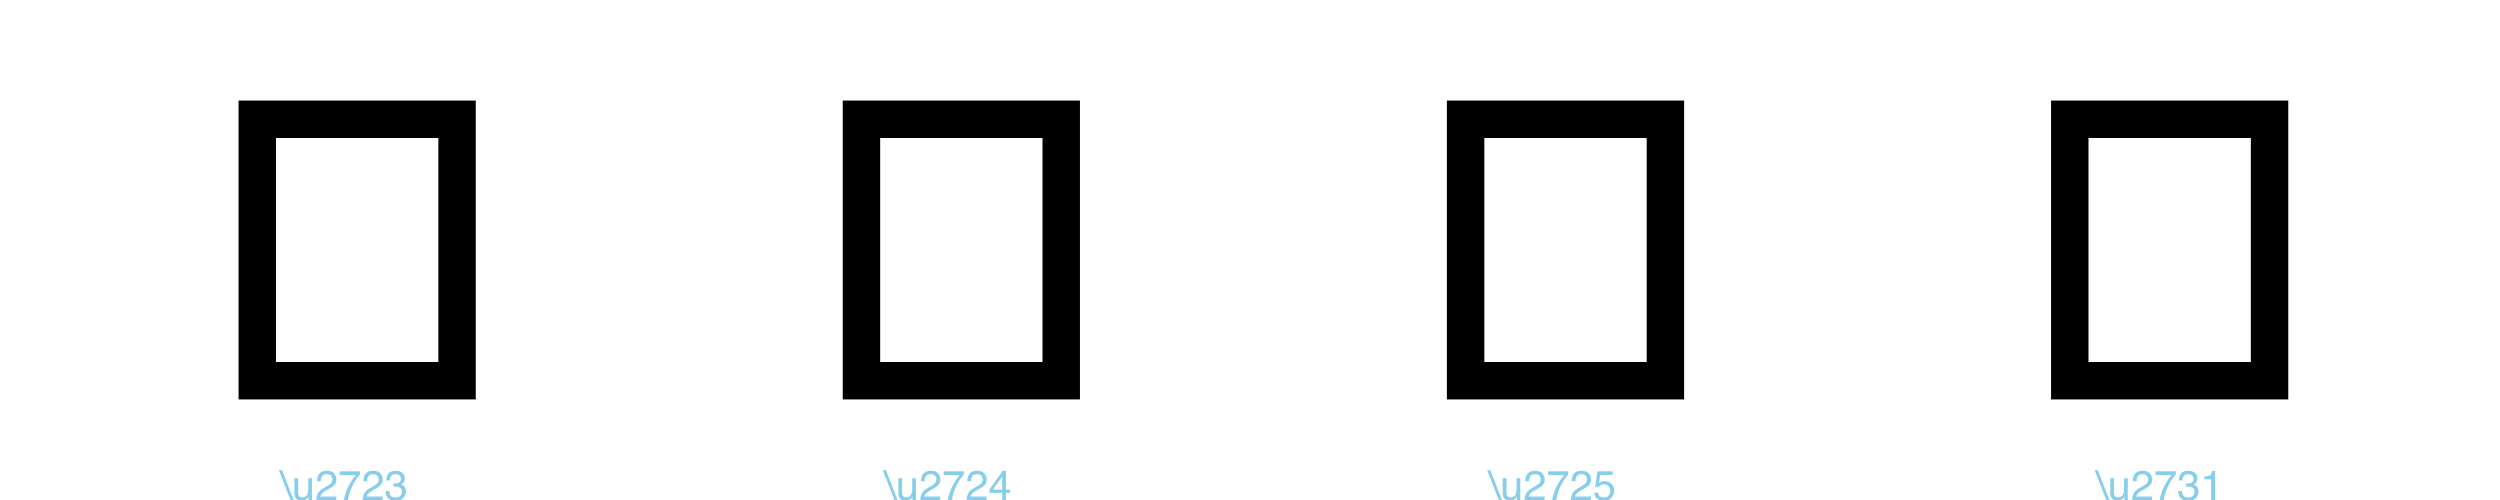
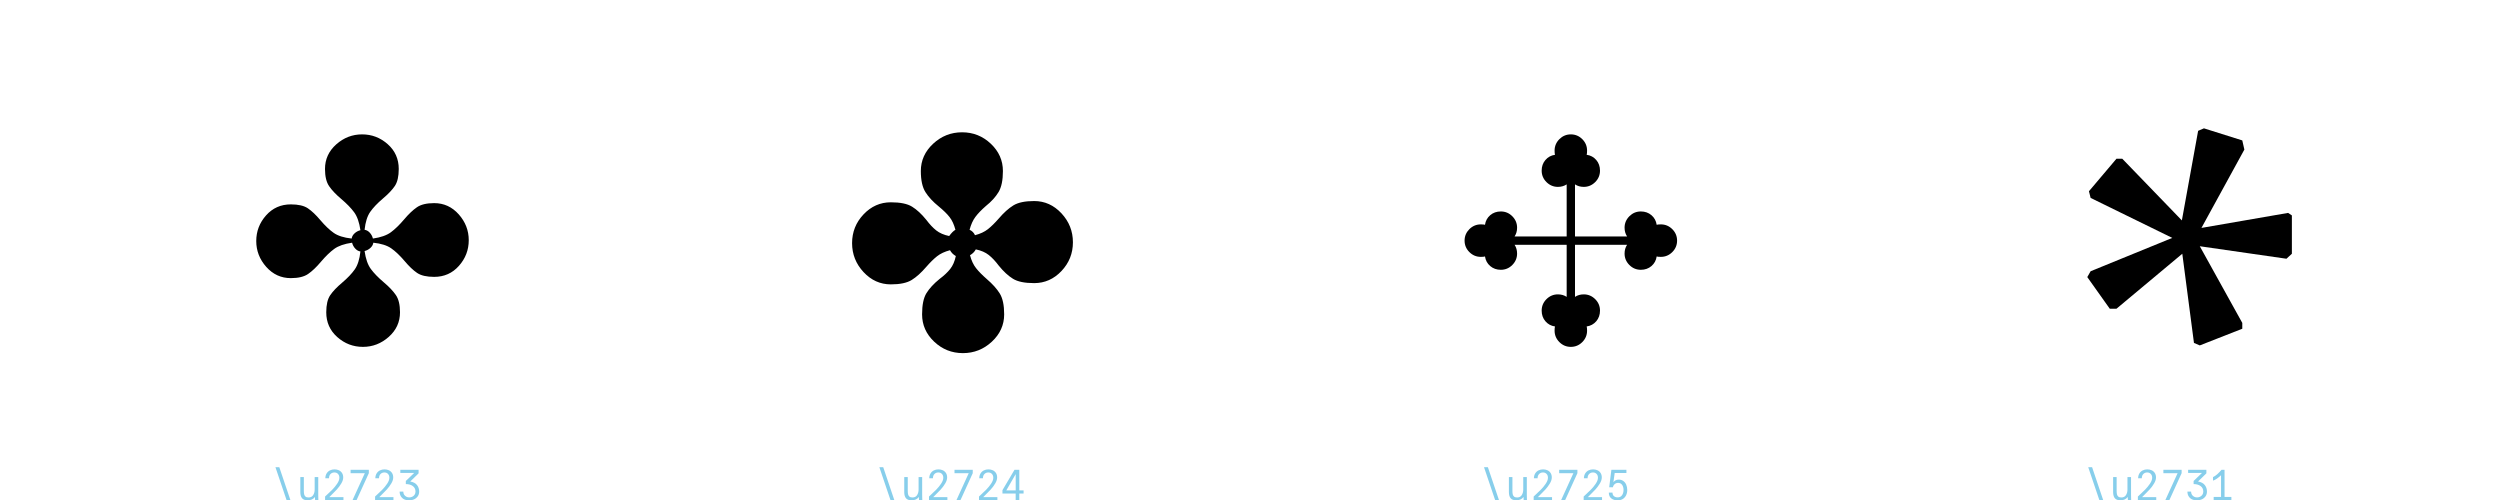
<svg xmlns="http://www.w3.org/2000/svg" xmlns:xlink="http://www.w3.org/1999/xlink" width="600pt" height="120pt" viewBox="0 0 600 120" version="1.1">
  <defs>
    <g>
      <symbol overflow="visible" id="glyph0-0">
-         <path style="stroke:none;" d="M 3.223 0 L 3.223 -71.727 L 60.156 -71.727 L 60.156 0 Z M 51.172 -8.984 L 51.172 -62.742 L 12.207 -62.742 L 12.207 -8.984 Z M 51.172 -8.984 " />
+         <path style="stroke:none;" d="M 3.602 17 L 3.602 -72.5 L 56.398 -72.5 L 56.398 17 Z M 8.801 11.801 L 51.199 11.801 L 51.199 -67.301 L 8.801 -67.301 Z M 16.301 -45 C 16.234 -50.066 17.602 -53.367 20.398 -54.898 C 23.199 -56.434 26.168 -57.199 29.301 -57.199 C 33.566 -57.199 36.867 -56.215 39.199 -54.25 C 41.531 -52.285 42.699 -49.465 42.699 -45.801 C 42.699 -43.535 42.117 -41.516 40.949 -39.75 C 39.781 -37.984 38.102 -35.965 35.898 -33.699 L 34.199 -31.898 C 33.199 -31.098 32.535 -30.434 32.199 -29.898 C 31.867 -29.367 31.699 -28.602 31.699 -27.602 L 31.699 -25 L 26 -25 L 26 -27.602 C 26 -28.801 26.035 -29.699 26.102 -30.301 C 26.168 -30.898 26.434 -31.535 26.898 -32.199 C 27.367 -33 28.016 -33.816 28.852 -34.648 C 29.684 -35.484 30.5 -36.266 31.301 -37 C 33.102 -38.602 34.418 -40 35.25 -41.199 C 36.082 -42.398 36.5 -43.832 36.5 -45.5 C 36.5 -47.5 35.832 -49.035 34.5 -50.102 C 33.168 -51.168 31.234 -51.699 28.699 -51.699 C 26.965 -51.699 25.418 -51.168 24.051 -50.102 C 22.684 -49.035 22.035 -47.332 22.102 -45 Z M 34.699 -16.301 C 34.699 -14.898 34.184 -13.699 33.148 -12.699 C 32.117 -11.699 30.898 -11.199 29.5 -11.199 C 28.102 -11.199 26.898 -11.699 25.898 -12.699 C 24.898 -13.699 24.398 -14.898 24.398 -16.301 C 24.398 -17.168 24.602 -17.934 25 -18.602 C 25.199 -19.469 25.566 -20.102 26.102 -20.5 C 26.633 -20.898 27.367 -21.168 28.301 -21.301 C 28.566 -21.367 28.965 -21.398 29.5 -21.398 C 30.898 -21.398 32.117 -20.898 33.148 -19.898 C 34.184 -18.898 34.699 -17.699 34.699 -16.301 Z M 23.199 -10.199 C 24.602 -10.199 25.801 -9.699 26.801 -8.699 C 27.801 -7.699 28.301 -6.5 28.301 -5.102 C 28.301 -3.633 27.801 -2.398 26.801 -1.398 C 25.801 -0.398 24.602 0.102 23.199 0.102 C 21.801 0.102 20.602 -0.398 19.602 -1.398 C 18.602 -2.398 18.102 -3.633 18.102 -5.102 C 18.102 -6.5 18.602 -7.699 19.602 -8.699 C 20.602 -9.699 21.801 -10.199 23.199 -10.199 Z M 35.801 -10.199 C 37.199 -10.199 38.418 -9.699 39.449 -8.699 C 40.484 -7.699 41 -6.5 41 -5.102 C 41 -3.633 40.484 -2.398 39.449 -1.398 C 38.418 -0.398 37.199 0.102 35.801 0.102 C 34.398 0.102 33.199 -0.398 32.199 -1.398 C 31.199 -2.398 30.699 -3.633 30.699 -5.102 C 30.699 -6.5 31.199 -7.699 32.199 -8.699 C 33.199 -9.699 34.398 -10.199 35.801 -10.199 Z M 35.801 -10.199 " />
      </symbol>
      <symbol overflow="visible" id="glyph0-1">
-         <path style="stroke:none;" d="M 3.223 0 L 3.223 -71.727 L 60.156 -71.727 L 60.156 0 Z M 51.172 -8.984 L 51.172 -62.742 L 12.207 -62.742 L 12.207 -8.984 Z M 51.172 -8.984 " />
+         <path style="stroke:none;" d="M 47.199 -39 C 49.531 -39 51.5 -38.102 53.102 -36.301 C 54.699 -34.5 55.5 -32.434 55.5 -30.102 C 55.5 -27.766 54.715 -25.715 53.148 -23.949 C 51.582 -22.184 49.602 -21.301 47.199 -21.301 C 45.398 -21.301 44.035 -21.617 43.102 -22.25 C 42.168 -22.883 41.168 -23.832 40.102 -25.102 C 38.969 -26.434 37.898 -27.449 36.898 -28.148 C 35.898 -28.848 34.465 -29.301 32.602 -29.5 C 32.535 -29.035 32.301 -28.617 31.898 -28.25 C 31.5 -27.883 31.035 -27.633 30.5 -27.5 C 30.766 -25.633 31.266 -24.199 32 -23.199 C 32.734 -22.199 33.766 -21.133 35.102 -20 C 36.367 -18.934 37.332 -17.918 38 -16.949 C 38.668 -15.984 39 -14.602 39 -12.801 C 39 -10.469 38.102 -8.5 36.301 -6.898 C 34.5 -5.301 32.434 -4.5 30.102 -4.5 C 27.766 -4.5 25.715 -5.285 23.949 -6.852 C 22.184 -8.418 21.301 -10.398 21.301 -12.801 C 21.301 -14.602 21.617 -15.965 22.25 -16.898 C 22.883 -17.832 23.832 -18.832 25.102 -19.898 C 26.434 -21.031 27.449 -22.102 28.148 -23.102 C 28.848 -24.102 29.301 -25.535 29.5 -27.398 C 29.035 -27.465 28.617 -27.699 28.25 -28.102 C 27.883 -28.5 27.633 -28.965 27.5 -29.5 C 25.633 -29.234 24.199 -28.734 23.199 -28 C 22.199 -27.266 21.133 -26.234 20 -24.898 C 18.934 -23.633 17.918 -22.668 16.949 -22 C 15.984 -21.332 14.602 -21 12.801 -21 C 10.469 -21 8.5 -21.898 6.898 -23.699 C 5.301 -25.5 4.5 -27.566 4.5 -29.898 C 4.5 -32.234 5.285 -34.285 6.852 -36.051 C 8.418 -37.816 10.398 -38.699 12.801 -38.699 C 14.602 -38.699 15.965 -38.383 16.898 -37.75 C 17.832 -37.117 18.832 -36.168 19.898 -34.898 C 21.031 -33.566 22.102 -32.551 23.102 -31.852 C 24.102 -31.152 25.535 -30.699 27.398 -30.5 C 27.465 -30.965 27.699 -31.383 28.102 -31.75 C 28.5 -32.117 28.965 -32.367 29.5 -32.5 C 29.234 -34.367 28.734 -35.801 28 -36.801 C 27.266 -37.801 26.234 -38.867 24.898 -40 C 23.633 -41.066 22.668 -42.082 22 -43.051 C 21.332 -44.016 21 -45.398 21 -47.199 C 21 -49.531 21.898 -51.5 23.699 -53.102 C 25.5 -54.699 27.566 -55.5 29.898 -55.5 C 32.234 -55.5 34.285 -54.715 36.051 -53.148 C 37.816 -51.582 38.699 -49.602 38.699 -47.199 C 38.699 -45.398 38.383 -44.035 37.75 -43.102 C 37.117 -42.168 36.168 -41.168 34.898 -40.102 C 33.566 -38.969 32.551 -37.898 31.852 -36.898 C 31.152 -35.898 30.699 -34.465 30.5 -32.602 C 30.965 -32.535 31.383 -32.301 31.75 -31.898 C 32.117 -31.5 32.367 -31.035 32.5 -30.5 C 34.367 -30.766 35.801 -31.266 36.801 -32 C 37.801 -32.734 38.867 -33.766 40 -35.102 C 41.066 -36.367 42.082 -37.332 43.051 -38 C 44.016 -38.668 45.398 -39 47.199 -39 Z M 47.199 -39 " />
+       </symbol>
+       <symbol overflow="visible" id="glyph0-2">
+         <path style="stroke:none;" d="M 47.199 -40 C 49.734 -40 51.918 -39.016 53.75 -37.051 C 55.582 -35.082 56.5 -32.766 56.5 -30.102 C 56.5 -27.434 55.582 -25.133 53.75 -23.199 C 51.918 -21.266 49.734 -20.301 47.199 -20.301 C 44.934 -20.301 43.234 -20.648 42.102 -21.352 C 40.969 -22.051 39.832 -23.102 38.699 -24.5 C 37.898 -25.566 37.102 -26.418 36.301 -27.051 C 35.5 -27.684 34.465 -28.133 33.199 -28.398 C 32.867 -27.801 32.398 -27.332 31.801 -27 C 32.133 -25.734 32.617 -24.699 33.25 -23.898 C 33.883 -23.098 34.734 -22.234 35.801 -21.301 C 37.199 -20.102 38.25 -18.934 38.949 -17.801 C 39.648 -16.668 40 -15 40 -12.801 C 40 -10.266 39.016 -8.082 37.051 -6.25 C 35.082 -4.418 32.766 -3.5 30.102 -3.5 C 27.434 -3.5 25.133 -4.418 23.199 -6.25 C 21.266 -8.082 20.301 -10.266 20.301 -12.801 C 20.301 -15.066 20.648 -16.766 21.352 -17.898 C 22.051 -19.031 23.102 -20.168 24.5 -21.301 C 25.566 -22.102 26.418 -22.898 27.051 -23.699 C 27.684 -24.5 28.133 -25.535 28.398 -26.801 C 27.801 -27.133 27.332 -27.602 27 -28.199 C 25.734 -27.867 24.699 -27.383 23.898 -26.75 C 23.098 -26.117 22.234 -25.266 21.301 -24.199 C 20.102 -22.801 18.934 -21.75 17.801 -21.051 C 16.668 -20.352 15 -20 12.801 -20 C 10.266 -20 8.082 -20.984 6.25 -22.949 C 4.418 -24.918 3.5 -27.234 3.5 -29.898 C 3.5 -32.566 4.418 -34.867 6.25 -36.801 C 8.082 -38.734 10.266 -39.699 12.801 -39.699 C 15.066 -39.699 16.766 -39.352 17.898 -38.648 C 19.031 -37.949 20.168 -36.898 21.301 -35.5 C 22.102 -34.434 22.898 -33.582 23.699 -32.949 C 24.5 -32.316 25.535 -31.867 26.801 -31.602 C 27.332 -32.332 27.832 -32.832 28.301 -33.102 C 27.969 -34.367 27.5 -35.383 26.898 -36.148 C 26.301 -36.918 25.434 -37.766 24.301 -38.699 C 22.898 -39.832 21.832 -40.984 21.102 -42.148 C 20.367 -43.316 20 -45 20 -47.199 C 20 -49.734 20.984 -51.918 22.949 -53.75 C 24.918 -55.582 27.234 -56.5 29.898 -56.5 C 32.566 -56.5 34.867 -55.582 36.801 -53.75 C 38.734 -51.918 39.699 -49.734 39.699 -47.199 C 39.699 -45 39.352 -43.316 38.648 -42.148 C 37.949 -40.984 36.934 -39.867 35.602 -38.801 C 34.535 -37.867 33.699 -37 33.102 -36.199 C 32.5 -35.398 32.035 -34.367 31.699 -33.102 C 32.301 -32.832 32.734 -32.398 33 -31.801 C 34.266 -32.133 35.301 -32.617 36.102 -33.25 C 36.902 -33.883 37.766 -34.734 38.699 -35.801 C 39.898 -37.199 41.066 -38.25 42.199 -38.949 C 43.332 -39.648 45 -40 47.199 -40 Z M 47.199 -40 " />
+       </symbol>
+       <symbol overflow="visible" id="glyph0-3">
+         <path style="stroke:none;" d="M 51.602 -33.898 C 52.668 -33.898 53.582 -33.516 54.352 -32.75 C 55.117 -31.984 55.5 -31.066 55.5 -30 C 55.5 -28.934 55.117 -28.016 54.352 -27.25 C 53.582 -26.484 52.668 -26.102 51.602 -26.102 C 51.133 -26.102 50.801 -26.133 50.602 -26.199 C 50.469 -25.266 50.051 -24.5 49.352 -23.898 C 48.652 -23.301 47.801 -23 46.801 -23 C 45.734 -23 44.816 -23.383 44.051 -24.148 C 43.285 -24.918 42.898 -25.832 42.898 -26.898 C 42.898 -27.699 43.102 -28.398 43.5 -29 L 31 -29 L 31 -16.5 C 31.602 -16.898 32.301 -17.102 33.102 -17.102 C 34.168 -17.102 35.082 -16.715 35.852 -15.949 C 36.617 -15.184 37 -14.266 37 -13.199 C 37 -12.199 36.699 -11.352 36.102 -10.648 C 35.5 -9.949 34.734 -9.535 33.801 -9.398 C 33.867 -9.199 33.898 -8.867 33.898 -8.398 C 33.898 -7.332 33.516 -6.418 32.75 -5.648 C 31.984 -4.883 31.066 -4.5 30 -4.5 C 28.934 -4.5 28.016 -4.883 27.25 -5.648 C 26.484 -6.418 26.102 -7.332 26.102 -8.398 C 26.102 -8.867 26.133 -9.199 26.199 -9.398 C 25.266 -9.531 24.5 -9.949 23.898 -10.648 C 23.301 -11.348 23 -12.199 23 -13.199 C 23 -14.266 23.383 -15.184 24.148 -15.949 C 24.918 -16.715 25.832 -17.102 26.898 -17.102 C 27.699 -17.102 28.398 -16.898 29 -16.5 L 29 -29 L 16.5 -29 C 16.898 -28.398 17.102 -27.699 17.102 -26.898 C 17.102 -25.832 16.715 -24.918 15.949 -24.148 C 15.184 -23.383 14.266 -23 13.199 -23 C 12.199 -23 11.352 -23.301 10.648 -23.898 C 9.949 -24.5 9.535 -25.266 9.398 -26.199 C 9.199 -26.133 8.867 -26.102 8.398 -26.102 C 7.332 -26.102 6.418 -26.484 5.648 -27.25 C 4.883 -28.016 4.5 -28.934 4.5 -30 C 4.5 -31.066 4.883 -31.984 5.648 -32.75 C 6.418 -33.516 7.332 -33.898 8.398 -33.898 C 8.867 -33.898 9.199 -33.867 9.398 -33.801 C 9.531 -34.734 9.949 -35.5 10.648 -36.102 C 11.348 -36.699 12.199 -37 13.199 -37 C 14.266 -37 15.184 -36.617 15.949 -35.852 C 16.715 -35.082 17.102 -34.168 17.102 -33.102 C 17.102 -32.301 16.898 -31.602 16.5 -31 L 29 -31 L 29 -43.5 C 28.398 -43.102 27.699 -42.898 26.898 -42.898 C 25.832 -42.898 24.918 -43.285 24.148 -44.051 C 23.383 -44.816 23 -45.734 23 -46.801 C 23 -47.801 23.301 -48.648 23.898 -49.352 C 24.5 -50.051 25.266 -50.465 26.199 -50.602 C 26.133 -50.801 26.102 -51.133 26.102 -51.602 C 26.102 -52.668 26.484 -53.582 27.25 -54.352 C 28.016 -55.117 28.934 -55.5 30 -55.5 C 31.066 -55.5 31.984 -55.117 32.75 -54.352 C 33.516 -53.582 33.898 -52.668 33.898 -51.602 C 33.898 -51.133 33.867 -50.801 33.801 -50.602 C 34.734 -50.469 35.5 -50.051 36.102 -49.352 C 36.699 -48.652 37 -47.801 37 -46.801 C 37 -45.734 36.617 -44.816 35.852 -44.051 C 35.082 -43.285 34.168 -42.898 33.102 -42.898 C 32.301 -42.898 31.602 -43.102 31 -43.5 L 31 -31 L 43.5 -31 C 43.102 -31.602 42.898 -32.301 42.898 -33.102 C 42.898 -34.168 43.285 -35.082 44.051 -35.852 C 44.816 -36.617 45.734 -37 46.801 -37 C 47.801 -37 48.648 -36.699 49.352 -36.102 C 50.051 -35.5 50.465 -34.734 50.602 -33.801 C 50.801 -33.867 51.133 -33.898 51.602 -33.898 Z M 51.602 -33.898 " />
+       </symbol>
+       <symbol overflow="visible" id="glyph0-4">
+         <path style="stroke:none;" d="M 57.102 -28.301 L 55.801 -27.102 L 35 -30.102 L 45.199 -11.699 L 45.199 -10.301 L 35 -6.301 L 33.602 -6.898 L 30.801 -28.301 L 15 -15.102 L 13.398 -15.102 L 8 -22.699 L 8.801 -24.102 L 28.398 -32.102 L 8.801 -41.699 L 8.398 -43.301 L 15 -51.102 L 16.398 -51.102 L 30.699 -36.301 L 34.602 -57.801 L 36 -58.398 L 45.199 -55.5 L 45.699 -53.301 L 35.398 -34.5 L 56.199 -38.102 L 57.102 -37.5 Z M 57.102 -28.301 " />
      </symbol>
      <symbol overflow="visible" id="glyph1-0">
-         <path style="stroke:none;" d="M 0.32 0 L 0.32 -7.172 L 6.016 -7.172 L 6.016 0 Z M 5.117 -0.898 L 5.117 -6.273 L 1.219 -6.273 L 1.219 -0.898 Z M 5.117 -0.898 " />
+         <path style="stroke:none;" d="M 0.359 1.699 L 0.359 -7.25 L 5.641 -7.25 L 5.641 1.699 Z M 0.879 1.18 L 5.121 1.18 L 5.121 -6.73 L 0.879 -6.73 Z M 1.629 -4.5 C 1.621 -5.008 1.762 -5.336 2.039 -5.488 C 2.32 -5.645 2.617 -5.719 2.93 -5.719 C 3.355 -5.719 3.688 -5.621 3.922 -5.426 C 4.152 -5.23 4.27 -4.945 4.27 -4.578 C 4.27 -4.352 4.211 -4.152 4.094 -3.977 C 3.977 -3.801 3.809 -3.598 3.59 -3.371 L 3.422 -3.191 C 3.32 -3.109 3.254 -3.043 3.219 -2.988 C 3.188 -2.938 3.172 -2.859 3.172 -2.762 L 3.172 -2.5 L 2.602 -2.5 L 2.602 -2.762 C 2.602 -2.879 2.602 -2.969 2.609 -3.031 C 2.617 -3.09 2.645 -3.152 2.691 -3.219 C 2.738 -3.301 2.801 -3.383 2.887 -3.465 C 2.969 -3.547 3.051 -3.625 3.129 -3.699 C 3.309 -3.859 3.441 -4 3.523 -4.121 C 3.609 -4.242 3.648 -4.383 3.648 -4.551 C 3.648 -4.75 3.582 -4.902 3.449 -5.012 C 3.316 -5.117 3.125 -5.172 2.871 -5.172 C 2.695 -5.172 2.543 -5.117 2.406 -5.012 C 2.27 -4.902 2.203 -4.734 2.211 -4.5 Z M 3.469 -1.629 C 3.469 -1.488 3.418 -1.371 3.316 -1.27 C 3.211 -1.168 3.09 -1.121 2.949 -1.121 C 2.809 -1.121 2.691 -1.172 2.59 -1.27 C 2.488 -1.371 2.441 -1.488 2.441 -1.629 C 2.441 -1.715 2.461 -1.793 2.5 -1.859 C 2.52 -1.945 2.559 -2.012 2.609 -2.051 C 2.664 -2.09 2.738 -2.117 2.828 -2.129 C 2.855 -2.137 2.898 -2.141 2.949 -2.141 C 3.09 -2.141 3.211 -2.09 3.316 -1.988 C 3.418 -1.891 3.469 -1.77 3.469 -1.629 Z M 2.32 -1.02 C 2.461 -1.02 2.578 -0.969 2.68 -0.871 C 2.781 -0.77 2.828 -0.648 2.828 -0.512 C 2.828 -0.363 2.781 -0.238 2.68 -0.141 C 2.578 -0.039 2.461 0.012 2.32 0.012 C 2.18 0.012 2.059 -0.039 1.961 -0.141 C 1.859 -0.238 1.809 -0.363 1.809 -0.512 C 1.809 -0.652 1.859 -0.77 1.961 -0.871 C 2.059 -0.969 2.18 -1.02 2.32 -1.02 Z M 3.578 -1.02 C 3.719 -1.02 3.84 -0.969 3.945 -0.871 C 4.047 -0.77 4.102 -0.648 4.102 -0.512 C 4.102 -0.363 4.047 -0.238 3.945 -0.141 C 3.84 -0.039 3.719 0.012 3.578 0.012 C 3.438 0.012 3.32 -0.039 3.219 -0.141 C 3.121 -0.238 3.07 -0.363 3.07 -0.512 C 3.07 -0.652 3.121 -0.77 3.219 -0.871 C 3.32 -0.969 3.441 -1.02 3.578 -1.02 Z M 3.578 -1.02 " />
      </symbol>
      <symbol overflow="visible" id="glyph1-1">
-         <path style="stroke:none;" d="M 0.426 -7.172 L 3.211 0 L 2.453 0 L -0.336 -7.172 Z M 0.426 -7.172 " />
+         <path style="stroke:none;" d="M 5.078 1.898 L 4.16 1.898 L 0.852 -7.879 L 1.781 -7.879 Z M 5.078 1.898 " />
      </symbol>
      <symbol overflow="visible" id="glyph1-2">
-         <path style="stroke:none;" d="M 1.523 -5.23 L 1.523 -1.758 C 1.523 -1.492 1.566 -1.273 1.648 -1.102 C 1.805 -0.789 2.098 -0.633 2.523 -0.633 C 3.137 -0.633 3.555 -0.906 3.773 -1.453 C 3.895 -1.746 3.953 -2.148 3.953 -2.66 L 3.953 -5.23 L 4.836 -5.23 L 4.836 0 L 4.004 0 L 4.016 -0.773 C 3.898 -0.574 3.758 -0.406 3.59 -0.27 C 3.254 0.004 2.848 0.141 2.367 0.141 C 1.621 0.141 1.113 -0.109 0.844 -0.605 C 0.699 -0.871 0.625 -1.23 0.625 -1.676 L 0.625 -5.23 Z M 1.523 -5.23 " />
+         <path style="stroke:none;" d="M 2.578 0.07 C 1.961 0.07 1.512 -0.098 1.238 -0.43 C 0.965 -0.762 0.828 -1.254 0.828 -1.898 L 0.828 -5.5 L 1.672 -5.5 L 1.672 -2.238 C 1.672 -1.887 1.695 -1.598 1.746 -1.371 C 1.797 -1.145 1.902 -0.961 2.066 -0.82 C 2.23 -0.68 2.473 -0.609 2.801 -0.609 C 3.301 -0.609 3.672 -0.797 3.91 -1.172 C 4.148 -1.543 4.27 -1.992 4.27 -2.52 L 4.27 -5.5 L 5.129 -5.5 L 5.129 -1.191 C 5.129 -0.969 5.137 -0.699 5.148 -0.379 L 5.16 0 L 4.371 0 L 4.328 -0.73 C 3.961 -0.195 3.379 0.07 2.578 0.07 Z M 2.578 0.07 " />
      </symbol>
      <symbol overflow="visible" id="glyph1-3">
-         <path style="stroke:none;" d="M 0.312 0 C 0.344 -0.602 0.469 -1.125 0.688 -1.57 C 0.902 -2.016 1.324 -2.422 1.953 -2.789 L 2.891 -3.328 C 3.312 -3.574 3.605 -3.781 3.773 -3.953 C 4.039 -4.227 4.176 -4.535 4.176 -4.883 C 4.176 -5.289 4.055 -5.613 3.809 -5.852 C 3.562 -6.09 3.238 -6.211 2.832 -6.211 C 2.23 -6.211 1.812 -5.984 1.582 -5.527 C 1.457 -5.281 1.391 -4.945 1.375 -4.512 L 0.484 -4.512 C 0.492 -5.121 0.605 -5.617 0.82 -6 C 1.203 -6.68 1.875 -7.016 2.836 -7.016 C 3.637 -7.016 4.223 -6.801 4.594 -6.367 C 4.961 -5.934 5.148 -5.453 5.148 -4.922 C 5.148 -4.363 4.949 -3.883 4.555 -3.484 C 4.328 -3.254 3.918 -2.977 3.328 -2.648 L 2.66 -2.273 C 2.344 -2.098 2.09 -1.934 1.91 -1.773 C 1.586 -1.488 1.379 -1.176 1.293 -0.828 L 5.113 -0.828 L 5.113 0 Z M 0.312 0 " />
+         <path style="stroke:none;" d="M 0.77 -0.84 L 0.988 -1.039 C 1.57 -1.566 2.074 -2.047 2.504 -2.484 C 2.934 -2.922 3.324 -3.398 3.676 -3.922 C 4.023 -4.441 4.199 -4.914 4.199 -5.34 C 4.199 -5.727 4.09 -6.035 3.863 -6.266 C 3.641 -6.496 3.355 -6.609 3.012 -6.609 C 2.629 -6.609 2.316 -6.484 2.074 -6.23 C 1.832 -5.977 1.711 -5.641 1.711 -5.219 L 0.828 -5.219 C 0.836 -5.672 0.941 -6.059 1.141 -6.379 C 1.34 -6.699 1.605 -6.941 1.934 -7.105 C 2.266 -7.27 2.633 -7.352 3.039 -7.352 C 3.414 -7.352 3.758 -7.277 4.074 -7.137 C 4.391 -6.992 4.645 -6.773 4.836 -6.48 C 5.023 -6.188 5.121 -5.828 5.121 -5.41 C 5.121 -4.965 4.969 -4.484 4.664 -3.977 C 4.363 -3.465 4.008 -2.988 3.602 -2.539 C 3.195 -2.094 2.707 -1.598 2.141 -1.051 L 1.781 -0.691 L 5.18 -0.691 L 5.18 0.051 L 0.77 0.051 Z M 0.77 -0.84 " />
      </symbol>
      <symbol overflow="visible" id="glyph1-4">
-         <path style="stroke:none;" d="M 5.23 -6.875 L 5.23 -6.109 C 5.004 -5.891 4.707 -5.512 4.332 -4.969 C 3.961 -4.43 3.633 -3.848 3.344 -3.223 C 3.062 -2.613 2.848 -2.059 2.699 -1.559 C 2.605 -1.234 2.484 -0.715 2.336 0 L 1.363 0 C 1.586 -1.336 2.07 -2.664 2.828 -3.984 C 3.273 -4.758 3.742 -5.43 4.234 -5.992 L 0.367 -5.992 L 0.367 -6.875 Z M 5.23 -6.875 " />
+         <path style="stroke:none;" d="M 2.34 0 L 1.371 0 L 4.301 -6.43 L 0.891 -6.43 L 0.891 -7.25 L 5.27 -7.25 L 5.27 -6.441 Z M 2.34 0 " />
      </symbol>
      <symbol overflow="visible" id="glyph1-5">
-         <path style="stroke:none;" d="M 2.598 0.191 C 1.77 0.191 1.172 -0.035 0.797 -0.492 C 0.426 -0.945 0.238 -1.496 0.238 -2.148 L 1.156 -2.148 C 1.195 -1.695 1.281 -1.367 1.41 -1.164 C 1.641 -0.797 2.051 -0.609 2.648 -0.609 C 3.109 -0.609 3.48 -0.734 3.758 -0.98 C 4.039 -1.227 4.18 -1.547 4.18 -1.938 C 4.18 -2.422 4.031 -2.758 3.738 -2.949 C 3.445 -3.141 3.035 -3.238 2.508 -3.238 C 2.449 -3.238 2.391 -3.238 2.332 -3.234 C 2.273 -3.234 2.211 -3.23 2.148 -3.227 L 2.148 -4.004 C 2.238 -3.992 2.316 -3.988 2.379 -3.984 C 2.441 -3.98 2.508 -3.98 2.578 -3.98 C 2.906 -3.98 3.176 -4.031 3.391 -4.137 C 3.762 -4.32 3.945 -4.645 3.945 -5.113 C 3.945 -5.461 3.82 -5.73 3.574 -5.918 C 3.328 -6.105 3.039 -6.203 2.711 -6.203 C 2.125 -6.203 1.719 -6.008 1.492 -5.617 C 1.371 -5.402 1.301 -5.094 1.285 -4.695 L 0.414 -4.695 C 0.414 -5.219 0.52 -5.66 0.727 -6.023 C 1.086 -6.676 1.715 -7 2.617 -7 C 3.328 -7 3.883 -6.844 4.273 -6.527 C 4.664 -6.211 4.859 -5.75 4.859 -5.148 C 4.859 -4.719 4.742 -4.367 4.512 -4.102 C 4.367 -3.938 4.184 -3.805 3.953 -3.711 C 4.32 -3.609 4.609 -3.414 4.816 -3.129 C 5.023 -2.84 5.125 -2.488 5.125 -2.07 C 5.125 -1.402 4.906 -0.859 4.469 -0.438 C 4.027 -0.02 3.406 0.191 2.598 0.191 Z M 2.598 0.191 " />
+         <path style="stroke:none;" d="M 3.211 -4.441 C 3.957 -4.309 4.5 -4.02 4.84 -3.578 C 5.18 -3.141 5.352 -2.621 5.352 -2.02 C 5.352 -1.574 5.23 -1.188 4.996 -0.863 C 4.758 -0.543 4.453 -0.297 4.078 -0.137 C 3.707 0.027 3.32 0.109 2.922 0.109 C 2.527 0.109 2.156 0.031 1.809 -0.129 C 1.461 -0.289 1.184 -0.531 0.977 -0.852 C 0.766 -1.172 0.66 -1.559 0.66 -2.02 L 1.539 -2.02 C 1.539 -1.734 1.605 -1.484 1.738 -1.273 C 1.871 -1.066 2.051 -0.902 2.27 -0.789 C 2.488 -0.676 2.723 -0.621 2.969 -0.621 C 3.23 -0.621 3.477 -0.676 3.703 -0.789 C 3.934 -0.902 4.121 -1.066 4.262 -1.281 C 4.402 -1.492 4.469 -1.738 4.469 -2.02 C 4.469 -2.586 4.254 -3.027 3.824 -3.344 C 3.395 -3.66 2.836 -3.82 2.148 -3.82 L 2.148 -4.57 L 4.16 -6.5 L 0.828 -6.5 L 0.828 -7.25 L 5.211 -7.25 L 5.211 -6.398 Z M 3.211 -4.441 " />
      </symbol>
      <symbol overflow="visible" id="glyph1-6">
-         <path style="stroke:none;" d="M 3.305 -2.477 L 3.305 -5.645 L 1.062 -2.477 Z M 3.32 0 L 3.32 -1.711 L 0.254 -1.711 L 0.254 -2.57 L 3.457 -7.012 L 4.199 -7.012 L 4.199 -2.477 L 5.23 -2.477 L 5.23 -1.711 L 4.199 -1.711 L 4.199 0 Z M 3.32 0 " />
+         <path style="stroke:none;" d="M 4.441 0 L 3.57 0 L 3.57 -1.559 L 0.398 -1.559 L 0.398 -2.359 L 3.289 -7.25 L 4.441 -7.25 L 4.441 -2.301 L 5.469 -2.301 L 5.469 -1.559 L 4.441 -1.559 Z M 3.578 -6.219 L 1.32 -2.301 L 3.578 -2.301 Z M 3.578 -6.219 " />
      </symbol>
      <symbol overflow="visible" id="glyph1-7">
-         <path style="stroke:none;" d="M 1.234 -1.781 C 1.293 -1.281 1.527 -0.934 1.934 -0.742 C 2.141 -0.645 2.383 -0.594 2.656 -0.594 C 3.176 -0.594 3.562 -0.762 3.812 -1.094 C 4.062 -1.426 4.188 -1.793 4.188 -2.195 C 4.188 -2.684 4.039 -3.062 3.742 -3.328 C 3.445 -3.598 3.086 -3.73 2.672 -3.73 C 2.367 -3.73 2.109 -3.672 1.891 -3.555 C 1.676 -3.438 1.492 -3.273 1.336 -3.066 L 0.578 -3.109 L 1.109 -6.875 L 4.742 -6.875 L 4.742 -6.023 L 1.766 -6.023 L 1.469 -4.082 C 1.633 -4.207 1.789 -4.297 1.934 -4.359 C 2.195 -4.469 2.496 -4.523 2.836 -4.523 C 3.477 -4.523 4.023 -4.316 4.469 -3.902 C 4.914 -3.488 5.137 -2.965 5.137 -2.328 C 5.137 -1.668 4.934 -1.086 4.523 -0.582 C 4.117 -0.078 3.465 0.176 2.57 0.176 C 2 0.176 1.496 0.016 1.059 -0.305 C 0.621 -0.625 0.375 -1.117 0.32 -1.781 Z M 1.234 -1.781 " />
+         <path style="stroke:none;" d="M 2.949 0.09 C 2.328 0.09 1.816 -0.066 1.414 -0.375 C 1.012 -0.684 0.809 -1.148 0.809 -1.77 L 1.691 -1.77 C 1.691 -1.398 1.809 -1.113 2.039 -0.922 C 2.273 -0.727 2.574 -0.629 2.941 -0.629 C 3.395 -0.629 3.738 -0.801 3.98 -1.145 C 4.219 -1.488 4.34 -1.918 4.34 -2.43 C 4.34 -2.902 4.227 -3.301 4.004 -3.625 C 3.781 -3.949 3.461 -4.109 3.039 -4.109 C 2.734 -4.109 2.465 -4.016 2.234 -3.824 C 2.004 -3.633 1.852 -3.375 1.781 -3.051 L 0.898 -3.051 L 1.422 -7.25 L 5.031 -7.25 L 5.031 -6.48 L 2.219 -6.48 L 1.91 -4.281 C 2.082 -4.492 2.27 -4.648 2.469 -4.746 C 2.668 -4.844 2.914 -4.891 3.199 -4.891 C 3.621 -4.891 3.984 -4.781 4.289 -4.559 C 4.598 -4.34 4.828 -4.043 4.988 -3.664 C 5.148 -3.289 5.23 -2.871 5.23 -2.41 C 5.23 -1.918 5.133 -1.48 4.941 -1.105 C 4.746 -0.727 4.477 -0.434 4.137 -0.227 C 3.793 -0.016 3.398 0.09 2.949 0.09 Z M 2.949 0.09 " />
      </symbol>
      <symbol overflow="visible" id="glyph1-8">
-         <path style="stroke:none;" d="M 0.957 -4.953 L 0.957 -5.625 C 1.594 -5.688 2.035 -5.789 2.285 -5.934 C 2.535 -6.078 2.723 -6.422 2.848 -6.961 L 3.539 -6.961 L 3.539 0 L 2.602 0 L 2.602 -4.953 Z M 0.957 -4.953 " />
+         <path style="stroke:none;" d="M 0.961 0 L 0.961 -0.738 L 2.73 -0.738 L 2.73 -5.949 C 2.457 -5.676 2.137 -5.41 1.766 -5.148 C 1.395 -4.891 1.074 -4.723 0.801 -4.648 L 0.801 -5.5 C 1.133 -5.641 1.492 -5.887 1.879 -6.238 C 2.266 -6.594 2.586 -6.93 2.84 -7.25 L 3.57 -7.25 L 3.57 -0.738 L 5.211 -0.738 L 5.211 0 Z M 0.961 0 " />
      </symbol>
    </g>
  </defs>
-   <g id="surface388">
+   <g id="surface1448">
    <g style="fill:rgb(0%,0%,0%);fill-opacity:1;">
-       <use xlink:href="#glyph0-1" x="54.031" y="95.863" />
+       <use xlink:href="#glyph0-1" x="57" y="87.75" />
    </g>
    <g style="fill:rgb(52.941%,80.784%,92.157%);fill-opacity:1;">
-       <use xlink:href="#glyph1-1" x="67.258" y="120" />
-       <use xlink:href="#glyph1-2" x="70.036" y="120" />
-       <use xlink:href="#glyph1-3" x="75.598" y="120" />
-       <use xlink:href="#glyph1-4" x="81.159" y="120" />
-       <use xlink:href="#glyph1-3" x="86.721" y="120" />
-       <use xlink:href="#glyph1-5" x="92.282" y="120" />
+       <use xlink:href="#glyph1-1" x="65.25" y="120" />
+       <use xlink:href="#glyph1-2" x="71.25" y="120" />
+       <use xlink:href="#glyph1-3" x="77.25" y="120" />
+       <use xlink:href="#glyph1-4" x="83.25" y="120" />
+       <use xlink:href="#glyph1-3" x="89.25" y="120" />
+       <use xlink:href="#glyph1-5" x="95.25" y="120" />
    </g>
    <g style="fill:rgb(0%,0%,0%);fill-opacity:1;">
-       <use xlink:href="#glyph0-1" x="199.031" y="95.863" />
+       <use xlink:href="#glyph0-2" x="201" y="88.25" />
    </g>
    <g style="fill:rgb(52.941%,80.784%,92.157%);fill-opacity:1;">
-       <use xlink:href="#glyph1-1" x="212.203" y="120" />
-       <use xlink:href="#glyph1-2" x="214.981" y="120" />
-       <use xlink:href="#glyph1-3" x="220.543" y="120" />
-       <use xlink:href="#glyph1-4" x="226.104" y="120" />
-       <use xlink:href="#glyph1-3" x="231.666" y="120" />
-       <use xlink:href="#glyph1-6" x="237.228" y="120" />
+       <use xlink:href="#glyph1-1" x="210.191" y="120" />
+       <use xlink:href="#glyph1-2" x="216.191" y="120" />
+       <use xlink:href="#glyph1-3" x="222.191" y="120" />
+       <use xlink:href="#glyph1-4" x="228.191" y="120" />
+       <use xlink:href="#glyph1-3" x="234.191" y="120" />
+       <use xlink:href="#glyph1-6" x="240.191" y="120" />
    </g>
    <g style="fill:rgb(0%,0%,0%);fill-opacity:1;">
-       <use xlink:href="#glyph0-1" x="344.031" y="95.863" />
+       <use xlink:href="#glyph0-3" x="347" y="87.75" />
    </g>
    <g style="fill:rgb(52.941%,80.784%,92.157%);fill-opacity:1;">
-       <use xlink:href="#glyph1-1" x="357.25" y="120" />
-       <use xlink:href="#glyph1-2" x="360.028" y="120" />
-       <use xlink:href="#glyph1-3" x="365.59" y="120" />
-       <use xlink:href="#glyph1-4" x="371.151" y="120" />
-       <use xlink:href="#glyph1-3" x="376.713" y="120" />
-       <use xlink:href="#glyph1-7" x="382.274" y="120" />
+       <use xlink:href="#glyph1-1" x="355.309" y="120" />
+       <use xlink:href="#glyph1-2" x="361.309" y="120" />
+       <use xlink:href="#glyph1-3" x="367.309" y="120" />
+       <use xlink:href="#glyph1-4" x="373.309" y="120" />
+       <use xlink:href="#glyph1-3" x="379.309" y="120" />
+       <use xlink:href="#glyph1-7" x="385.309" y="120" />
    </g>
    <g style="fill:rgb(0%,0%,0%);fill-opacity:1;">
-       <use xlink:href="#glyph0-1" x="489.031" y="95.863" />
+       <use xlink:href="#glyph0-4" x="492.949" y="89.199" />
    </g>
    <g style="fill:rgb(52.941%,80.784%,92.157%);fill-opacity:1;">
-       <use xlink:href="#glyph1-1" x="503.051" y="120" />
-       <use xlink:href="#glyph1-2" x="505.829" y="120" />
-       <use xlink:href="#glyph1-3" x="511.391" y="120" />
-       <use xlink:href="#glyph1-4" x="516.952" y="120" />
-       <use xlink:href="#glyph1-5" x="522.514" y="120" />
-       <use xlink:href="#glyph1-8" x="528.075" y="120" />
+       <use xlink:href="#glyph1-1" x="500.32" y="120" />
+       <use xlink:href="#glyph1-2" x="506.32" y="120" />
+       <use xlink:href="#glyph1-3" x="512.32" y="120" />
+       <use xlink:href="#glyph1-4" x="518.32" y="120" />
+       <use xlink:href="#glyph1-5" x="524.32" y="120" />
+       <use xlink:href="#glyph1-8" x="530.32" y="120" />
    </g>
  </g>
</svg>
